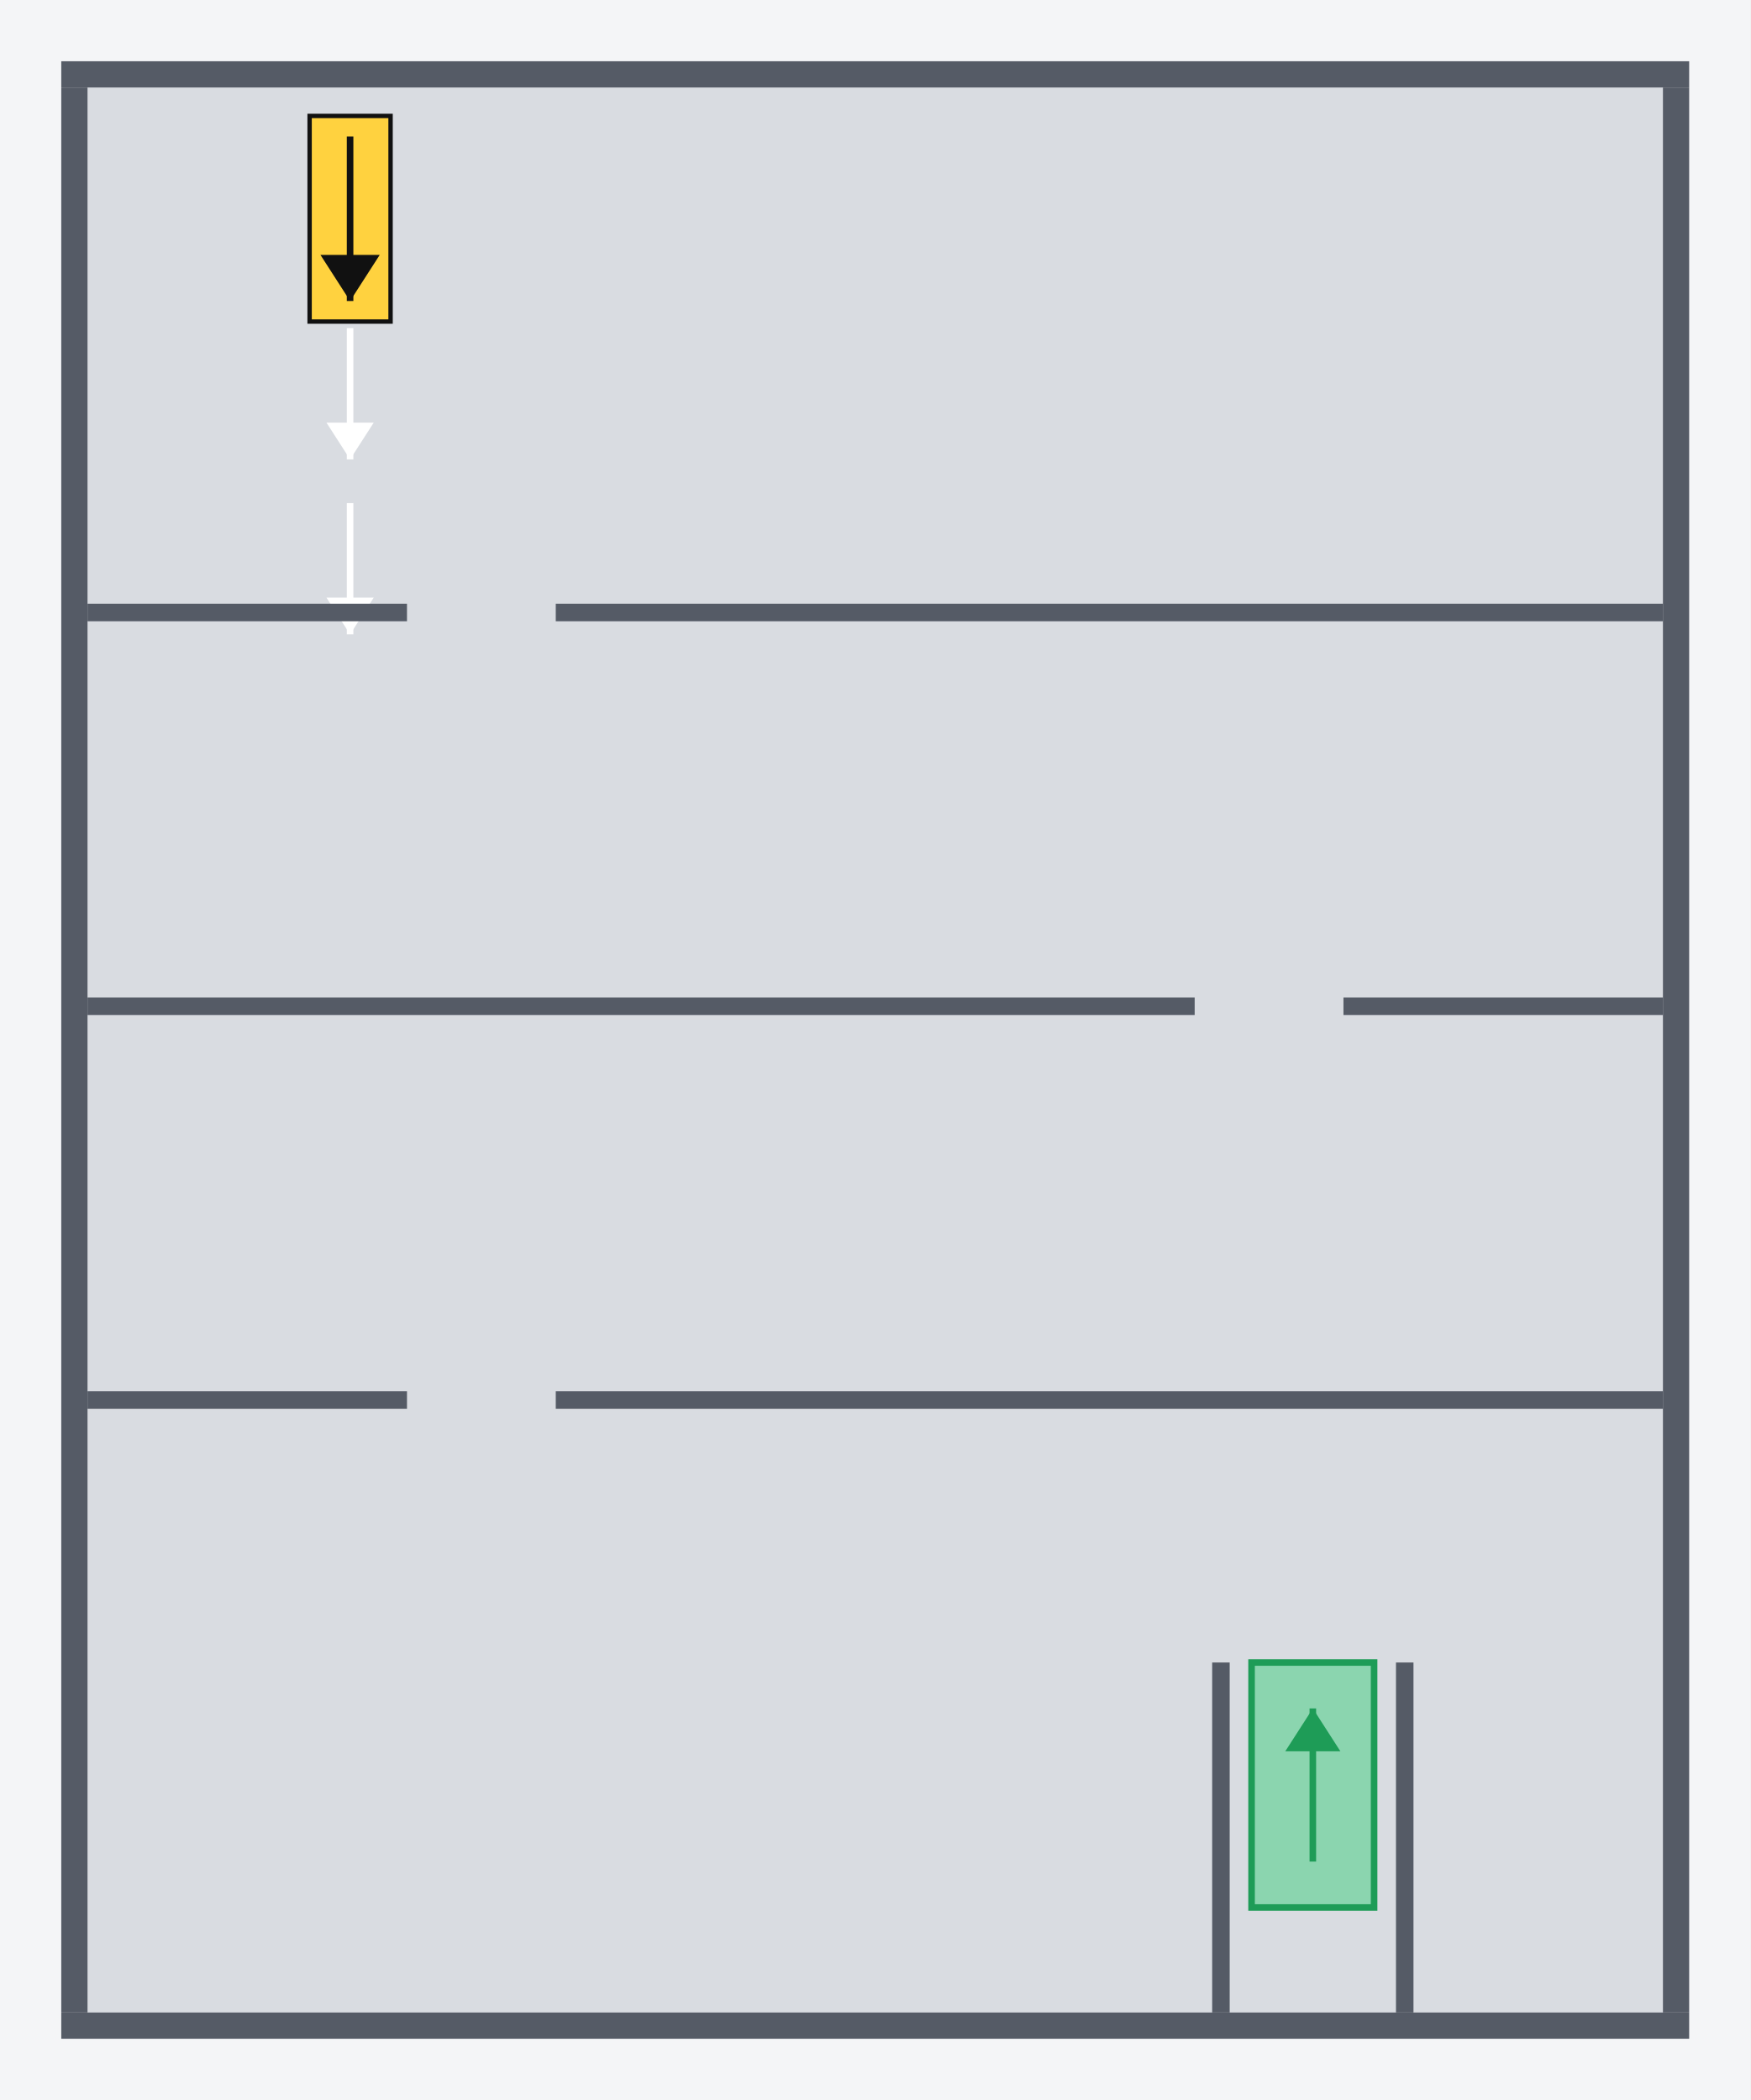
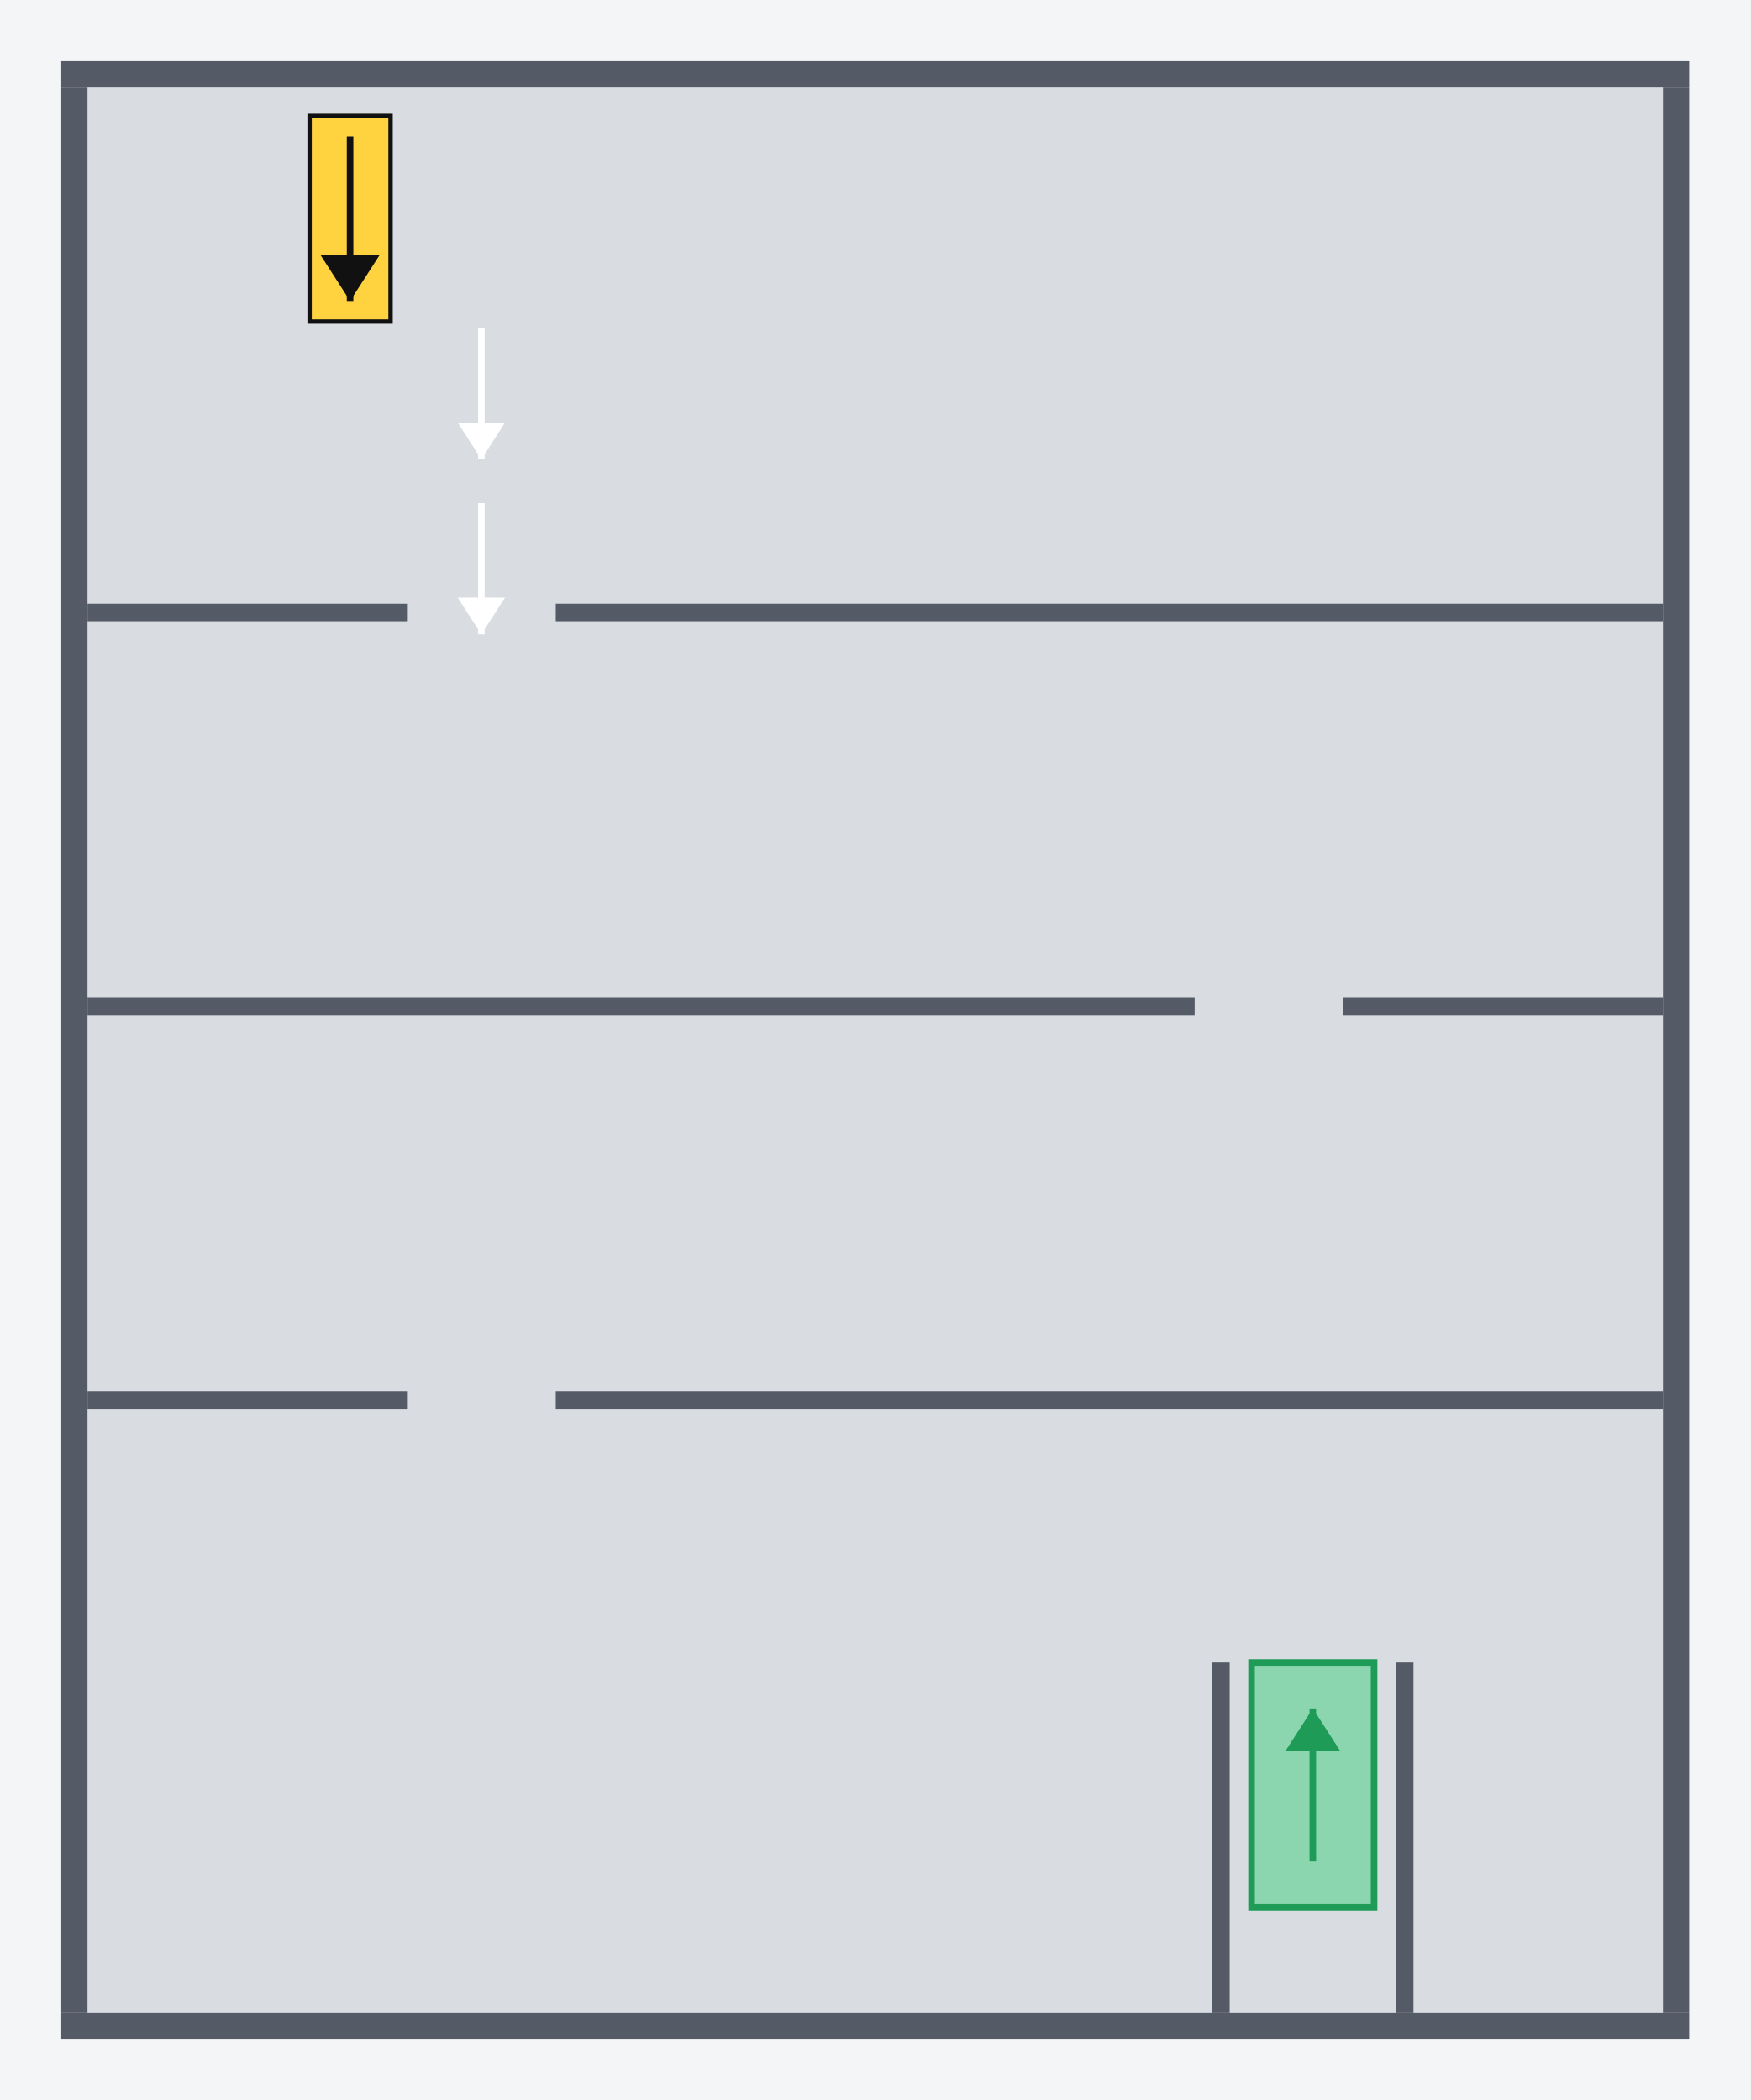
<svg xmlns="http://www.w3.org/2000/svg" viewBox="-400 -480 800 960" width="800" height="960" role="img" aria-label="Gate Runner">
  <style>.bg{fill:#f4f5f7}.floor{fill:#d9dce1}.bay{fill:none;stroke:#fff;stroke-width:2}.target{fill:rgba(46,204,113,.45);stroke:#1e9c57;stroke-width:3}.targetarrow{fill:none;stroke:#1e9c57;stroke-width:3}.targetarrowf{fill:#1e9c57}.car{stroke:#111;stroke-width:1.5}.glass{stroke:#111;stroke-width:3;opacity:.55}.wall{fill:#555b66}.pillar{fill:#2b2f36}.cone{fill:#ff8a1f;stroke:#b3540a;stroke-width:1.5}.start{fill:#ffd23f;stroke:#111;stroke-width:2}.startarrow{fill:none;stroke:#111;stroke-width:3}.startarrowf{fill:#111}.ramp{fill:#b7c4d9;stroke:#5b7aa6;stroke-width:2}.roadarrow{fill:none;stroke:#fff;stroke-width:3}.roadarrowf{fill:#fff}.ramparrow{fill:none;stroke:#2d4a73;stroke-width:3}.ramparrowf{fill:#2d4a73}.label{font:12px sans-serif;fill:#1b2a41}</style>
  <rect class="bg" x="-400" y="-480" width="800" height="960" />
  <polygon class="floor" points="360,440 360,-440 -360,-440 -360,440" />
-   <polyline class="roadarrow" points="-240,-330 -240,-270" />
-   <polygon class="roadarrowf" points="-240,-270 -250.8,-286.8 -229.2,-286.8" />
-   <polyline class="roadarrow" points="-240,-250 -240,-190" />
-   <polygon class="roadarrowf" points="-240,-190 -250.8,-206.8 -229.2,-206.8" />
+   <polyline class="roadarrow" points="-180,-330 -180,-270" />
+   <polygon class="roadarrowf" points="-180,-270 -190.8,-286.8 -169.2,-286.8" />
+   <polyline class="roadarrow" points="-180,-250 -180,-190" />
+   <polygon class="roadarrowf" points="-180,-190 -190.8,-206.8 -169.2,-206.8" />
  <polygon class="target" points="172,280 172,392 228,392 228,280" />
  <polyline class="targetarrow" points="200,371 200,301" />
  <polygon class="targetarrowf" points="200,301 212.6,320.6 187.4,320.6" />
  <polygon class="wall" points="-214,-204 -360,-204 -360,-196 -214,-196" />
  <polygon class="wall" points="360,-204 -146,-204 -146,-196 360,-196" />
  <polygon class="wall" points="146,-24 -360,-24 -360,-16 146,-16" />
  <polygon class="wall" points="360,-24 214,-24 214,-16 360,-16" />
  <polygon class="wall" points="-214,156 -360,156 -360,164 -214,164" />
  <polygon class="wall" points="360,156 -146,156 -146,164 360,164" />
  <polygon class="wall" points="162,440 162,280 154,280 154,440" />
  <polygon class="wall" points="246,440 246,280 238,280 238,440" />
  <polygon class="wall" points="372,452 372,440 -372,440 -372,452" />
  <polygon class="wall" points="372,-440 372,-452 -372,-452 -372,-440" />
  <polygon class="wall" points="372,440 372,-440 360,-440 360,440" />
  <polygon class="wall" points="-360,440 -360,-440 -372,-440 -372,440" />
  <polygon class="start" points="-221.5,-333 -221.5,-427 -258.5,-427 -258.5,-333" />
  <polyline class="startarrow" points="-240,-417.6 -240,-342.4" />
  <polygon class="startarrowf" points="-240,-342.4 -253.54,-363.46 -226.46,-363.46" />
</svg>
